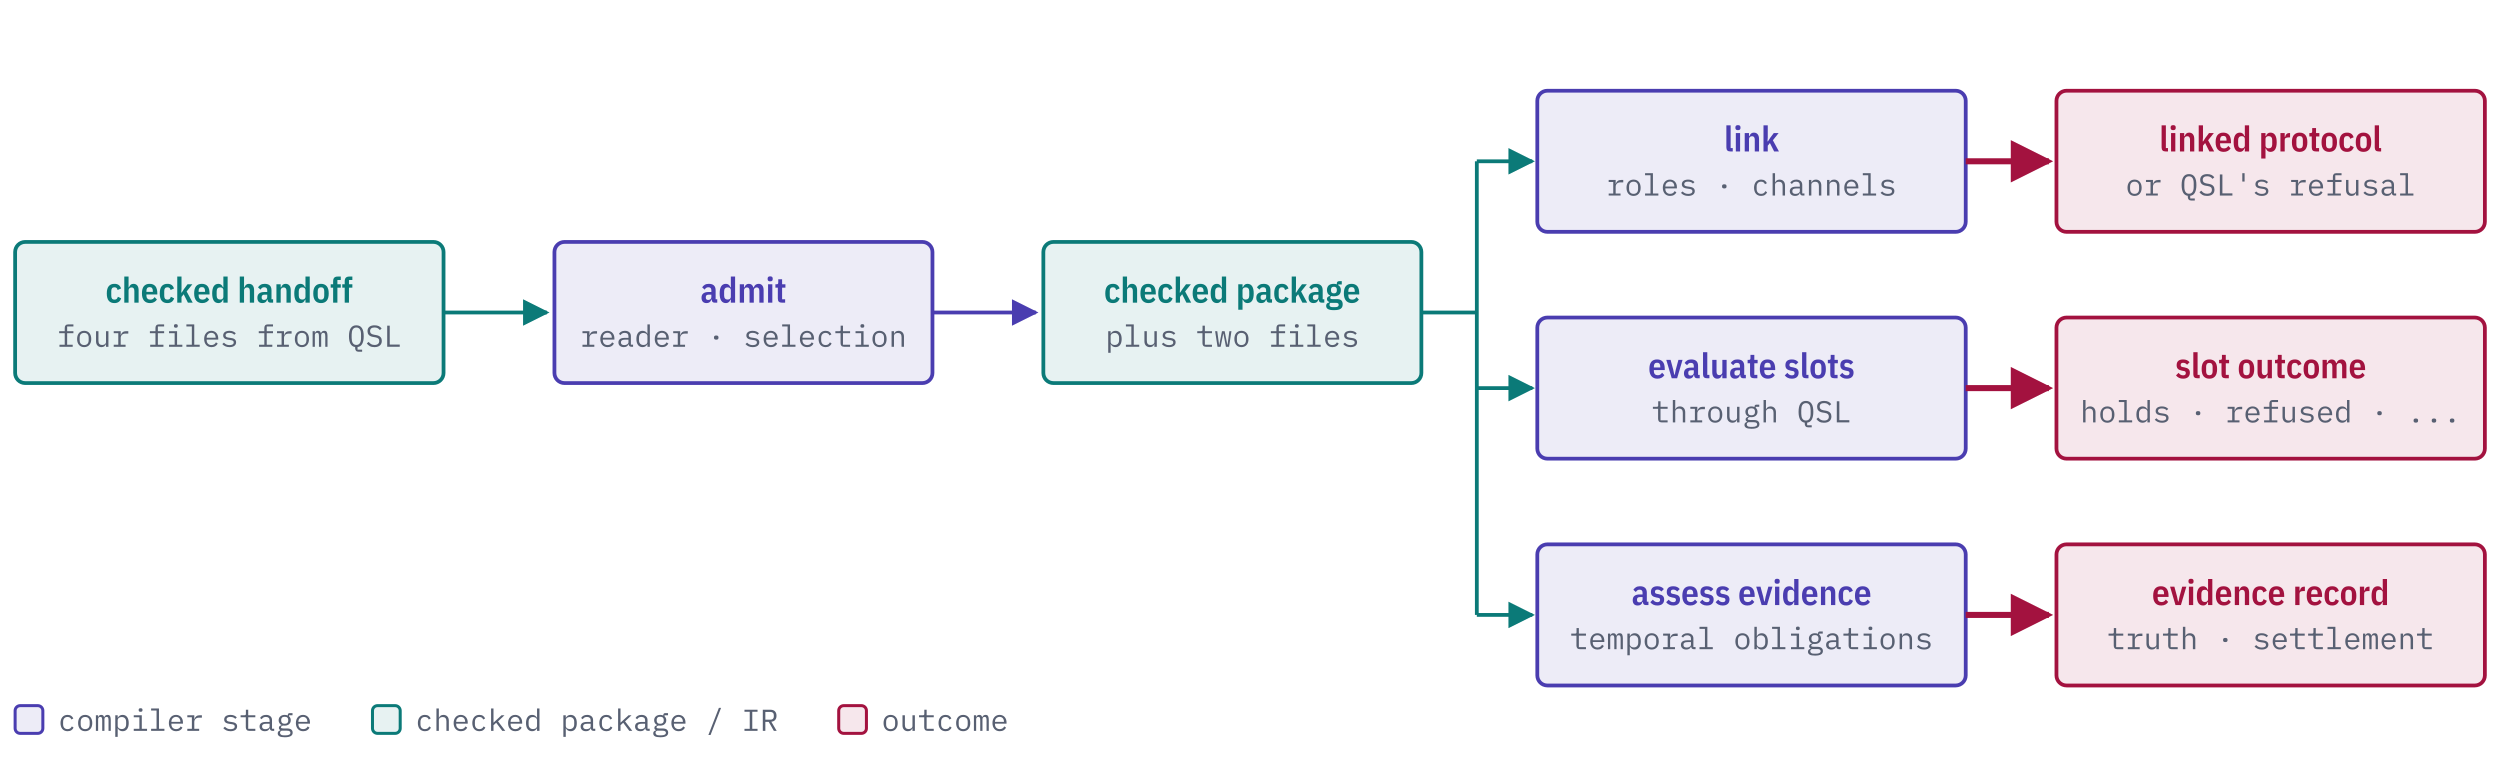
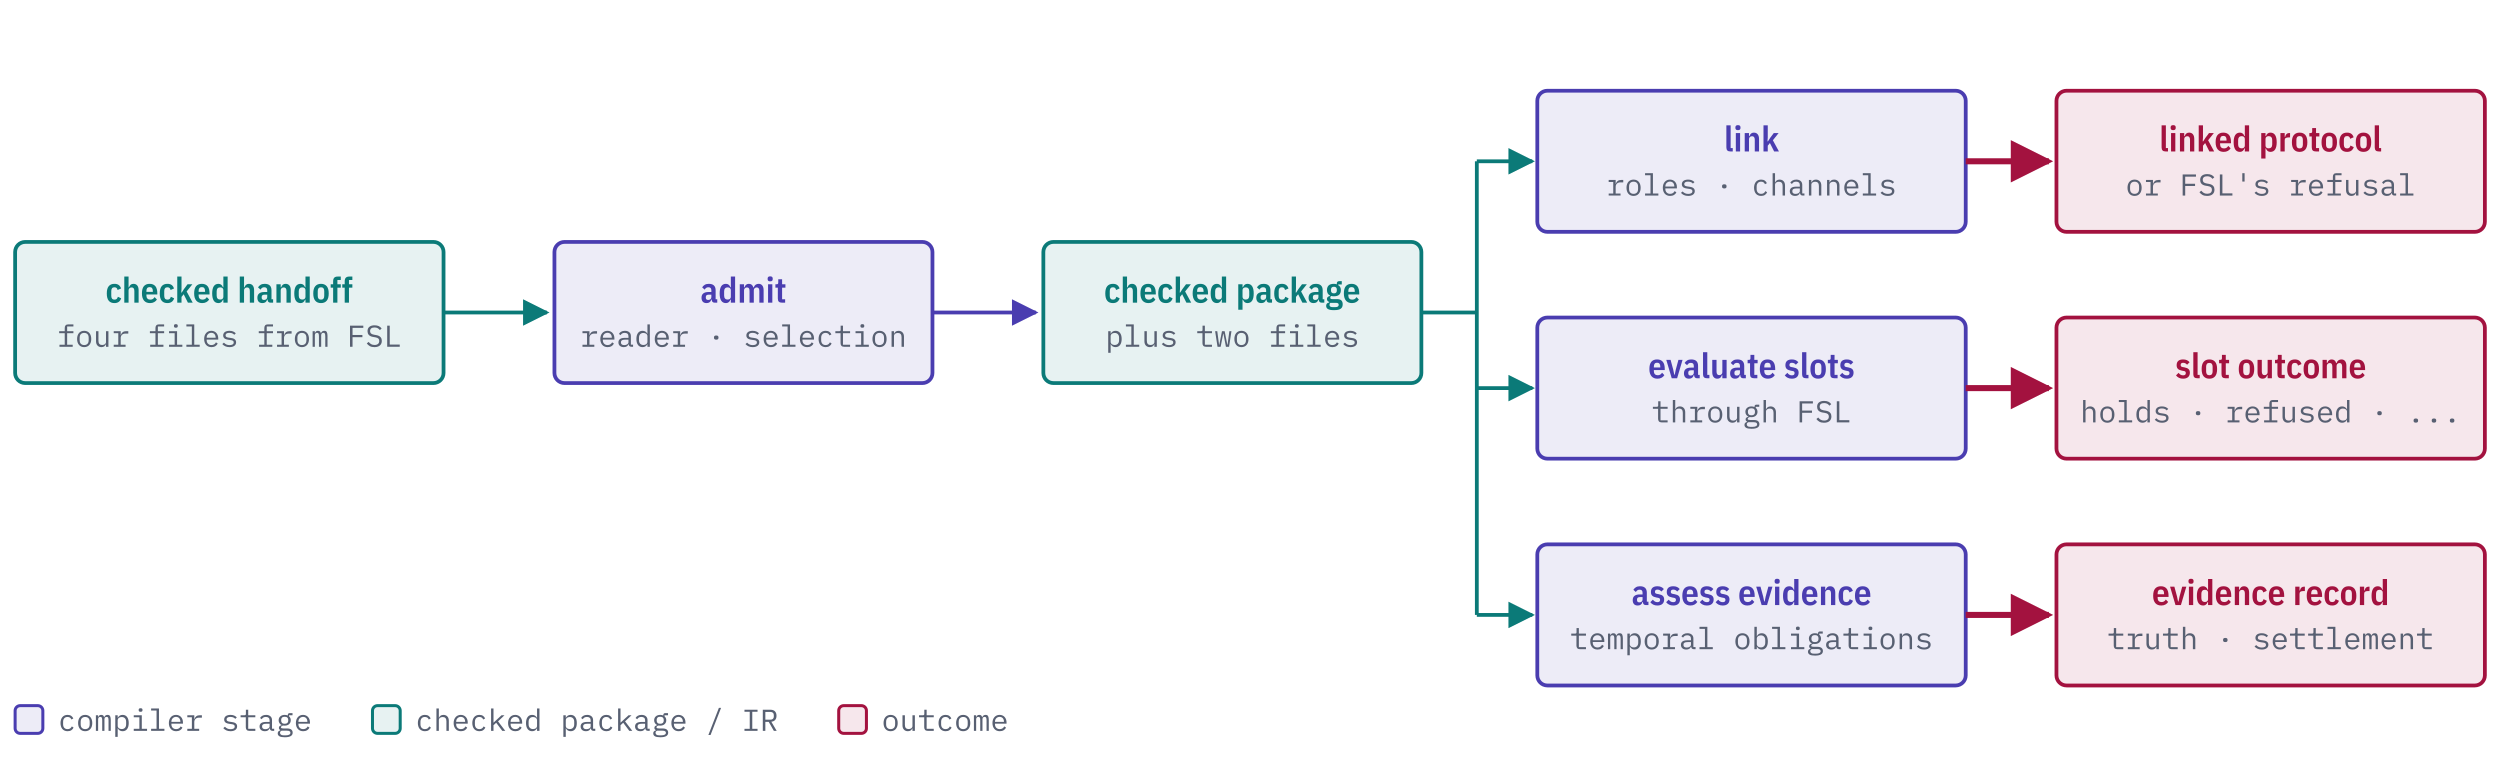
<svg xmlns="http://www.w3.org/2000/svg" width="992" height="302" viewBox="-6 -6 992 302" role="img" aria-label="A checked-package handoff of four files is admitted into one checked package. The package is then linked into a protocol with its roles and channels, its slots are evaluated to a slot outcome, and its temporal obligations are assessed to an evidence record.">
  <defs>
+     <path id="mono_F" d="M90 0V698H530V625H174V390H500V317H174V0Z" />
    <path id="mono_I" d="M84 0V67H258V631H84V698H516V631H342V67H516V0Z" />
    <path id="mono_L" d="M120 0V698H204V73H535V0Z" />
-     <path id="mono_Q" d="M491 -164H374Q315 -164 288 -131Q260 -98 260 -46V-9Q207 -2 168 26Q130 53 105 98Q80 144 68 208Q56 271 56 349Q56 434 70 502Q84 569 114 615Q144 661 190 686Q236 710 300 710Q364 710 410 686Q456 661 486 615Q516 569 530 502Q544 434 544 349Q544 192 495 98Q446 5 340 -9V-96H491ZM300 61Q342 61 371 78Q400 94 419 124Q438 154 446 196Q455 239 455 292V406Q455 458 446 501Q438 544 419 574Q400 604 371 620Q342 637 300 637Q258 637 229 620Q200 604 181 574Q162 544 154 501Q145 458 145 406V292Q145 239 154 196Q162 154 181 124Q200 94 229 78Q258 61 300 61Z" />
    <path id="mono_R" d="M174 0H90V698H344Q441 698 492 645Q543 592 543 497Q543 412 499 361Q455 310 371 302L549 0H455L285 298H174ZM342 369Q395 369 424 396Q454 422 454 471V523Q454 572 424 598Q395 625 342 625H174V369Z" />
    <path id="mono_S" d="M298 -12Q204 -12 144 22Q84 57 45 111L106 161Q147 110 192 85Q238 60 301 60Q377 60 417 95Q457 130 457 193Q457 244 428 272Q399 301 327 313L249 326Q198 335 164 353Q129 371 108 396Q87 422 78 452Q69 483 69 516Q69 612 132 661Q195 710 302 710Q386 710 444 682Q501 654 536 603L477 552Q448 590 407 614Q366 638 301 638Q230 638 192 608Q154 578 154 518Q154 471 182 442Q211 412 285 399L360 386Q411 377 446 359Q481 341 502 316Q524 291 533 260Q542 229 542 195Q542 98 478 43Q415 -12 298 -12Z" />
    <path id="mono_a" d="M495 0Q448 0 428 24Q408 48 403 84H398Q381 39 344 14Q306 -12 243 -12Q162 -12 114 30Q66 72 66 145Q66 217 118 256Q171 295 288 295H398V346Q398 403 366 432Q334 460 275 460Q223 460 190 440Q157 419 137 384L83 424Q93 444 110 463Q127 482 152 496Q177 511 209 520Q241 528 280 528Q371 528 424 482Q478 436 478 354V70H550V0ZM257 55Q288 55 314 62Q339 70 358 82Q377 95 388 112Q398 130 398 150V235H288Q216 235 183 215Q150 195 150 157V136Q150 96 178 76Q207 55 257 55Z" />
    <path id="mono_b" d="M95 740H175V432H179Q229 528 338 528Q433 528 486 457Q540 386 540 258Q540 130 486 59Q433 -12 338 -12Q229 -12 179 84H175V0H95ZM307 59Q377 59 416 102Q454 144 454 214V302Q454 372 416 414Q377 457 307 457Q280 457 256 450Q232 443 214 430Q196 416 186 396Q175 377 175 351V165Q175 139 186 120Q196 100 214 86Q232 73 256 66Q280 59 307 59Z" />
    <path id="mono_c" d="M318 -12Q262 -12 218 8Q175 27 145 62Q115 97 100 147Q84 197 84 258Q84 319 100 369Q116 419 146 454Q176 490 219 509Q262 528 317 528Q392 528 439 495Q486 462 508 409L444 375Q430 415 398 437Q365 459 317 459Q282 459 254 448Q227 436 208 415Q189 394 180 365Q170 336 170 302V214Q170 180 180 151Q189 122 208 101Q227 80 255 68Q283 57 319 57Q371 57 405 81Q439 105 459 147L516 108Q493 56 444 22Q396 -12 318 -12Z" />
    <path id="mono_d" d="M425 84H421Q371 -12 262 -12Q167 -12 114 59Q60 130 60 258Q60 386 114 457Q167 528 262 528Q371 528 421 432H425V740H505V0H425ZM293 59Q320 59 344 66Q368 73 386 86Q404 100 414 120Q425 139 425 165V351Q425 377 414 396Q404 416 386 430Q368 443 344 450Q320 457 293 457Q223 457 184 414Q146 372 146 302V214Q146 144 184 102Q223 59 293 59Z" />
    <path id="mono_e" d="M309 -12Q253 -12 208 7Q164 26 132 62Q101 97 84 146Q67 196 67 257Q67 319 84 369Q102 419 133 454Q164 490 208 509Q251 528 304 528Q356 528 398 509Q441 490 471 456Q501 423 517 377Q533 331 533 276V238H151V214Q151 180 162 151Q173 122 194 101Q214 80 244 68Q273 57 309 57Q361 57 399 81Q437 105 457 147L516 107Q493 55 440 22Q386 -12 309 -12ZM304 462Q271 462 243 450Q215 438 194 417Q174 396 162 368Q151 339 151 305V298H447V309Q447 343 436 371Q426 399 408 420Q389 440 362 451Q336 462 304 462Z" />
    <path id="mono_f" d="M83 68H257V448H73V516H257V622Q257 674 284 707Q312 740 371 740H544V672H337V516H544V448H337V68H521V0H83Z" />
    <path id="mono_g" d="M561 -59Q561 -137 496 -174Q431 -212 301 -212Q176 -212 122 -179Q67 -146 67 -84Q67 -42 89 -19Q111 4 151 15V27Q129 38 117 55Q105 72 105 98Q105 138 132 158Q158 178 198 188V192Q150 213 124 254Q97 295 97 350Q97 389 111 422Q125 455 152 478Q178 502 215 515Q252 528 297 528Q355 528 399 507V516Q399 546 413 566Q427 586 461 586H556V516H440V481Q468 457 483 424Q498 391 498 350Q498 311 484 278Q469 245 443 222Q417 198 380 185Q342 172 297 172Q284 172 272 173Q260 174 248 176Q236 174 223 170Q210 165 199 158Q188 150 181 140Q174 130 174 117Q174 94 197 86Q220 79 257 79H371Q471 79 516 42Q561 4 561 -59ZM486 -63Q486 -32 461 -14Q436 5 374 5H195Q143 -16 143 -65Q143 -99 170 -124Q197 -148 260 -148H338Q408 -148 447 -126Q486 -105 486 -63ZM297 234Q357 234 386 262Q414 290 414 336V365Q414 411 386 438Q357 466 297 466Q237 466 209 438Q181 411 181 365V336Q181 290 209 262Q237 234 297 234Z" />
    <path id="mono_h" d="M98 740H178V432H182Q190 451 202 468Q214 486 232 499Q249 512 273 520Q297 528 329 528Q410 528 459 476Q508 425 508 331V0H428V317Q428 388 397 422Q366 457 306 457Q282 457 259 451Q236 445 218 433Q200 421 189 402Q178 383 178 358V0H98Z" />
    <path id="mono_i" d="M332 630Q297 630 283 644Q269 659 269 681V697Q269 719 283 734Q297 748 332 748Q367 748 381 734Q395 719 395 697V681Q395 659 381 644Q367 630 332 630ZM106 68H292V448H106V516H372V68H546V0H106Z" />
    <path id="mono_k" d="M105 740H185V273H189L279 358L451 516H549L335 314L574 0H475L274 268L185 187V0H105Z" />
    <path id="mono_l" d="M80 68H260V672H80V740H340V68H520V0H80Z" />
    <path id="mono_m" d="M54 0V516H128V456H132Q144 486 166 507Q188 528 231 528Q276 528 298 506Q320 483 325 447H328Q342 482 368 505Q394 528 440 528Q503 528 524 484Q546 440 546 358V0H472V345Q472 411 458 436Q445 462 409 462Q377 462 357 442Q337 421 337 379V0H263V345Q263 411 250 436Q236 462 201 462Q169 462 148 442Q128 421 128 379V0Z" />
    <path id="mono_n" d="M98 0V516H178V432H182Q190 451 202 468Q214 486 232 499Q249 512 273 520Q297 528 329 528Q410 528 459 476Q508 425 508 331V0H428V317Q428 388 397 422Q366 457 306 457Q282 457 259 451Q236 445 218 433Q200 421 189 402Q178 383 178 358V0Z" />
    <path id="mono_o" d="M300 -12Q246 -12 202 7Q159 26 128 62Q98 97 82 146Q66 196 66 258Q66 319 82 369Q98 419 128 454Q159 490 202 509Q246 528 300 528Q354 528 398 509Q441 490 472 454Q502 419 518 369Q534 319 534 258Q534 196 518 146Q502 97 472 62Q441 26 398 7Q354 -12 300 -12ZM300 57Q367 57 408 97Q449 137 449 221V295Q449 379 408 419Q367 459 300 459Q233 459 192 419Q151 379 151 295V221Q151 137 192 97Q233 57 300 57Z" />
    <path id="mono_p" d="M95 516H175V432H179Q229 528 338 528Q433 528 486 457Q540 386 540 258Q540 130 486 59Q433 -12 338 -12Q229 -12 179 84H175V-200H95ZM307 59Q377 59 416 102Q454 144 454 214V302Q454 372 416 414Q377 457 307 457Q280 457 256 450Q232 443 214 430Q196 416 186 396Q175 377 175 351V165Q175 139 186 120Q196 100 214 86Q232 73 256 66Q280 59 307 59Z" />
    <path id="mono_period" d="M300 -9Q259 -9 242 8Q226 25 226 51V69Q226 95 242 112Q259 129 300 129Q341 129 358 112Q374 95 374 69V51Q374 25 358 8Q341 -9 300 -9Z" />
    <path id="mono_periodcentered" d="M300 235Q259 235 242 252Q226 269 226 295V313Q226 339 242 356Q259 373 300 373Q341 373 358 356Q374 339 374 313V295Q374 269 358 252Q341 235 300 235Z" />
    <path id="mono_quotesingle" d="M262 463V740H338V463Z" />
    <path id="mono_r" d="M77 68H228V448H77V516H308V386H313Q329 447 374 482Q418 516 487 516H559V436H462Q393 436 350 396Q308 356 308 291V68H469V0H77Z" />
    <path id="mono_s" d="M306 -12Q225 -12 166 16Q108 43 67 89L121 136Q158 97 202 76Q246 55 308 55Q368 55 406 76Q445 98 445 144Q445 164 438 178Q430 191 417 199Q404 207 388 212Q372 216 354 219L273 231Q246 235 214 242Q183 249 157 264Q131 280 114 306Q96 332 96 374Q96 413 112 442Q127 470 155 490Q183 509 221 518Q259 528 304 528Q374 528 426 506Q477 484 514 445L462 396Q453 407 440 418Q426 430 406 440Q387 449 361 455Q335 461 301 461Q240 461 208 440Q175 419 175 379Q175 359 182 346Q190 332 203 324Q216 316 232 312Q249 307 266 304L347 292Q375 288 406 281Q437 274 463 258Q489 243 506 217Q524 191 524 149Q524 72 464 30Q405 -12 306 -12Z" />
    <path id="mono_slash" d="M90 -138 438 760H510L162 -138Z" />
    <path id="mono_t" d="M325 0Q266 0 238 33Q211 66 211 118V448H39V516H167Q193 516 204 526Q214 537 214 563V698H291V516H526V448H291V68H526V0Z" />
    <path id="mono_u" d="M422 84H418Q410 65 398 48Q386 30 368 17Q351 4 327 -4Q303 -12 271 -12Q190 -12 141 40Q92 91 92 185V516H172V199Q172 128 203 94Q234 59 294 59Q318 59 341 65Q364 71 382 83Q400 95 411 114Q422 132 422 158V516H502V0H422Z" />
    <path id="mono_w" d="M30 516H101L160 70H169L257 516H345L433 70H442L501 516H570L491 0H387L305 432H297L213 0H109Z" />
    <path id="title_a" d="M406 0Q325 0 321 89H309Q299 41 264 14Q229 -12 177 -12Q105 -12 69 28Q33 68 33 140Q33 222 84 262Q135 302 231 302H312V347Q312 393 292 415Q273 437 228 437Q191 437 166 420Q141 402 122 370L51 434Q80 479 124 506Q169 534 238 534Q433 534 433 350V97H479V0ZM223 77Q260 77 286 98Q312 120 312 158V227H239Q155 227 155 162V140Q155 107 173 92Q191 77 223 77Z" />
    <path id="title_c" d="M251 -12Q145 -12 90 54Q34 120 34 261Q34 402 90 468Q145 534 251 534Q328 534 374 499Q419 464 439 403L340 359Q332 397 312 416Q291 436 251 436Q161 436 161 328V194Q161 86 251 86Q293 86 315 106Q337 126 348 168L442 123Q396 -12 251 -12Z" />
    <path id="title_d" d="M357 86H343Q332 42 298 15Q265 -12 220 -12Q128 -12 84 58Q40 127 40 261Q40 395 84 464Q128 534 220 534Q265 534 298 507Q332 480 343 436H357V740H478V0H357ZM266 88Q307 88 332 108Q357 129 357 166V356Q357 393 332 414Q307 434 266 434Q219 434 193 405Q167 376 167 323V199Q167 146 193 117Q219 88 266 88Z" />
    <path id="title_e" d="M263 -12Q212 -12 170 4Q127 21 97 54Q67 88 50 140Q34 191 34 261Q34 402 90 468Q147 534 252 534Q357 534 414 468Q470 402 470 261V232H161V198Q161 146 190 116Q219 86 270 86Q313 86 342 104Q372 123 393 158L459 89Q430 43 381 16Q332 -12 263 -12ZM252 441Q161 441 161 333V307H343V333Q343 441 252 441Z" />
    <path id="title_f" d="M91 425H22V522H91V603Q91 674 122 707Q154 740 220 740H308V643H212V522H308V425H212V0H91Z" />
    <path id="title_g" d="M493 -46Q493 -87 480 -118Q468 -149 439 -170Q410 -191 362 -202Q314 -212 244 -212Q182 -212 140 -204Q98 -195 72 -179Q46 -163 35 -140Q24 -117 24 -88Q24 -48 46 -25Q68 -2 109 4V23Q77 31 62 53Q46 75 46 107Q46 139 68 160Q90 182 132 190V203Q47 245 47 357Q47 442 95 488Q143 534 244 534Q289 534 326 520V539Q326 610 394 610H467V516H366V496Q403 478 422 442Q441 407 441 357Q441 272 394 226Q346 181 244 181Q203 181 168 189Q154 183 147 170Q140 157 140 141Q140 121 153 111Q166 101 196 101H329Q418 101 456 63Q493 25 493 -46ZM380 -60Q380 -33 362 -19Q344 -5 302 -5H141Q119 -24 119 -61Q119 -93 140 -110Q162 -127 216 -127H275Q332 -127 356 -110Q380 -94 380 -60ZM244 264Q327 264 327 346V369Q327 451 244 451Q161 451 161 369V346Q161 264 244 264Z" />
    <path id="title_h" d="M66 740H187V435H201Q232 534 326 534Q396 534 434 486Q472 439 472 351V0H351V330Q351 432 275 432Q238 432 212 410Q187 389 187 350V0H66Z" />
    <path id="title_i" d="M126 604Q88 604 71 620Q54 637 54 665V685Q54 713 71 730Q88 746 126 746Q164 746 181 730Q198 713 198 685V665Q198 637 181 620Q164 604 126 604ZM66 522H187V0H66Z" />
    <path id="title_k" d="M66 740H187V395L179 287H193L254 383L358 522H495L332 317L504 0H368L248 239L187 163V0H66Z" />
    <path id="title_l" d="M184 0Q121 0 94 28Q66 56 66 116V740H187V97H247V0Z" />
    <path id="title_m" d="M66 0V522H187V435H201Q232 534 324 534Q422 534 451 431H463Q480 484 516 509Q551 534 602 534Q668 534 705 486Q742 439 742 351V0H621V330Q621 432 548 432Q513 432 488 410Q464 389 464 350V0H343V330Q343 384 325 408Q307 432 271 432Q236 432 212 410Q187 389 187 350V0Z" />
    <path id="title_n" d="M66 0V522H187V435H201Q232 534 326 534Q396 534 434 486Q472 439 472 351V0H351V330Q351 432 275 432Q238 432 212 410Q187 389 187 350V0Z" />
    <path id="title_o" d="M253 -12Q149 -12 92 54Q34 120 34 261Q34 402 92 468Q149 534 253 534Q357 534 414 468Q472 402 472 261Q472 120 414 54Q357 -12 253 -12ZM253 86Q345 86 345 194V328Q345 436 253 436Q161 436 161 328V194Q161 86 253 86Z" />
    <path id="title_p" d="M66 522H187V436H201Q212 480 246 507Q279 534 324 534Q416 534 460 464Q504 395 504 261Q504 127 460 58Q416 -12 324 -12Q279 -12 246 15Q212 42 201 86H187V-200H66ZM278 88Q325 88 351 117Q377 146 377 199V323Q377 376 351 405Q325 434 278 434Q237 434 212 414Q187 393 187 356V166Q187 129 212 108Q237 88 278 88Z" />
    <path id="title_r" d="M66 0V522H187V415H201Q210 467 238 494Q267 522 313 522H339V398H299Q242 398 214 380Q187 362 187 317V0Z" />
    <path id="title_s" d="M224 -12Q159 -12 110 12Q61 35 24 82L98 154Q123 119 154 101Q185 83 226 83Q302 83 302 147Q302 172 290 186Q277 201 247 206L198 215Q116 230 79 266Q42 302 42 371Q42 453 90 494Q138 534 226 534Q287 534 332 514Q376 494 409 455L338 384Q318 409 290 424Q261 439 226 439Q156 439 156 376Q156 350 170 336Q184 323 214 318L264 309Q346 294 382 258Q417 223 417 159Q417 78 367 33Q317 -12 224 -12Z" />
    <path id="title_t" d="M210 0Q147 0 119 28Q91 56 91 117V425H22V522H58Q84 522 94 534Q103 546 103 572V664H212V522H306V425H212V97H298V0Z" />
    <path id="title_u" d="M346 88H332Q302 -12 205 -12Q135 -12 98 36Q60 83 60 172V522H181V192Q181 89 257 89Q294 89 320 111Q346 133 346 172V522H467V0H346Z" />
    <path id="title_v" d="M162 0 8 522H130L205 244L234 103H248L277 244L352 522H469L315 0Z" />
    <marker id="ah-evidence" viewBox="0 0 10 10" refX="9" refY="5" markerWidth="7" markerHeight="7" orient="auto-start-reverse">
      <path d="M0,0 L10,5 L0,10 z" fill="#a3123f" />
    </marker>
    <marker id="ah-logic" viewBox="0 0 10 10" refX="9" refY="5" markerWidth="7" markerHeight="7" orient="auto-start-reverse">
      <path d="M0,0 L10,5 L0,10 z" fill="#4a3db0" />
    </marker>
    <marker id="ah-model" viewBox="0 0 10 10" refX="9" refY="5" markerWidth="7" markerHeight="7" orient="auto-start-reverse">
      <path d="M0,0 L10,5 L0,10 z" fill="#0b7a78" />
    </marker>
  </defs>
  <rect x="0" y="90" width="170" height="56" rx="4" stroke="#0b7a78" stroke-width="1.5" fill="#0b7a78" fill-opacity="0.1" />
  <g fill="#0b7a78" transform="translate(35.9,114.1) scale(0.014,-0.014)">
    <use href="#title_c" x="0" />
    <use href="#title_h" x="464" />
    <use href="#title_e" x="996" />
    <use href="#title_c" x="1501" />
    <use href="#title_k" x="1965" />
    <use href="#title_e" x="2476" />
    <use href="#title_d" x="2981" />
    <use href="#title_h" x="3737" />
    <use href="#title_a" x="4269" />
    <use href="#title_n" x="4776" />
    <use href="#title_d" x="5308" />
    <use href="#title_o" x="5852" />
    <use href="#title_f" x="6358" />
    <use href="#title_f" x="6686" />
  </g>
  <g fill="#586072" transform="translate(16.6,131.6) scale(0.012,-0.012)">
    <use href="#mono_f" x="0" />
    <use href="#mono_o" x="600" />
    <use href="#mono_u" x="1200" />
    <use href="#mono_r" x="1800" />
    <use href="#mono_f" x="3000" />
    <use href="#mono_i" x="3600" />
    <use href="#mono_l" x="4200" />
    <use href="#mono_e" x="4800" />
    <use href="#mono_s" x="5400" />
    <use href="#mono_f" x="6600" />
    <use href="#mono_r" x="7200" />
    <use href="#mono_o" x="7800" />
    <use href="#mono_m" x="8400" />
-     <use href="#mono_Q" x="9600" />
+     <use href="#mono_F" x="9600" />
    <use href="#mono_S" x="10200" />
    <use href="#mono_L" x="10800" />
  </g>
  <rect x="214" y="90" width="150" height="56" rx="4" stroke="#4a3db0" stroke-width="1.5" fill="#4a3db0" fill-opacity="0.1" />
  <g fill="#4a3db0" transform="translate(271.9,114.1) scale(0.014,-0.014)">
    <use href="#title_a" x="0" />
    <use href="#title_d" x="507" />
    <use href="#title_m" x="1051" />
    <use href="#title_i" x="1853" />
    <use href="#title_t" x="2105" />
  </g>
  <g fill="#586072" transform="translate(224.2,131.6) scale(0.012,-0.012)">
    <use href="#mono_r" x="0" />
    <use href="#mono_e" x="600" />
    <use href="#mono_a" x="1200" />
    <use href="#mono_d" x="1800" />
    <use href="#mono_e" x="2400" />
    <use href="#mono_r" x="3000" />
    <use href="#mono_periodcentered" x="4200" />
    <use href="#mono_s" x="5400" />
    <use href="#mono_e" x="6000" />
    <use href="#mono_l" x="6600" />
    <use href="#mono_e" x="7200" />
    <use href="#mono_c" x="7800" />
    <use href="#mono_t" x="8400" />
    <use href="#mono_i" x="9000" />
    <use href="#mono_o" x="9600" />
    <use href="#mono_n" x="10200" />
  </g>
  <rect x="408" y="90" width="150" height="56" rx="4" stroke="#0b7a78" stroke-width="1.5" fill="#0b7a78" fill-opacity="0.1" />
  <g fill="#0b7a78" transform="translate(432.1,114.1) scale(0.014,-0.014)">
    <use href="#title_c" x="0" />
    <use href="#title_h" x="464" />
    <use href="#title_e" x="996" />
    <use href="#title_c" x="1501" />
    <use href="#title_k" x="1965" />
    <use href="#title_e" x="2476" />
    <use href="#title_d" x="2981" />
    <use href="#title_p" x="3737" />
    <use href="#title_a" x="4281" />
    <use href="#title_c" x="4788" />
    <use href="#title_k" x="5252" />
    <use href="#title_a" x="5763" />
    <use href="#title_g" x="6270" />
    <use href="#title_e" x="6762" />
  </g>
  <g fill="#586072" transform="translate(432.6,131.6) scale(0.012,-0.012)">
    <use href="#mono_p" x="0" />
    <use href="#mono_l" x="600" />
    <use href="#mono_u" x="1200" />
    <use href="#mono_s" x="1800" />
    <use href="#mono_t" x="3000" />
    <use href="#mono_w" x="3600" />
    <use href="#mono_o" x="4200" />
    <use href="#mono_f" x="5400" />
    <use href="#mono_i" x="6000" />
    <use href="#mono_l" x="6600" />
    <use href="#mono_e" x="7200" />
    <use href="#mono_s" x="7800" />
  </g>
  <path d="M170,118 L211,118" fill="none" stroke="#0b7a78" stroke-width="1.5" marker-end="url(#ah-model)" />
  <path d="M364,118 L405,118" fill="none" stroke="#4a3db0" stroke-width="1.5" marker-end="url(#ah-logic)" />
  <path d="M558,118 L580,118" fill="none" stroke="#0b7a78" stroke-width="1.5" />
  <path d="M580,58 L580,238" fill="none" stroke="#0b7a78" stroke-width="1.5" />
  <path d="M580,58 L602,58" fill="none" stroke="#0b7a78" stroke-width="1.5" marker-end="url(#ah-model)" />
  <path d="M580,148 L602,148" fill="none" stroke="#0b7a78" stroke-width="1.5" marker-end="url(#ah-model)" />
  <path d="M580,238 L602,238" fill="none" stroke="#0b7a78" stroke-width="1.5" marker-end="url(#ah-model)" />
  <rect x="604" y="30" width="170" height="56" rx="4" stroke="#4a3db0" stroke-width="1.5" fill="#4a3db0" fill-opacity="0.1" />
  <g fill="#4a3db0" transform="translate(678.1,54.1) scale(0.014,-0.014)">
    <use href="#title_l" x="0" />
    <use href="#title_i" x="268" />
    <use href="#title_n" x="520" />
    <use href="#title_k" x="1052" />
  </g>
  <g fill="#586072" transform="translate(631.4,71.6) scale(0.012,-0.012)">
    <use href="#mono_r" x="0" />
    <use href="#mono_o" x="600" />
    <use href="#mono_l" x="1200" />
    <use href="#mono_e" x="1800" />
    <use href="#mono_s" x="2400" />
    <use href="#mono_periodcentered" x="3600" />
    <use href="#mono_c" x="4800" />
    <use href="#mono_h" x="5400" />
    <use href="#mono_a" x="6000" />
    <use href="#mono_n" x="6600" />
    <use href="#mono_n" x="7200" />
    <use href="#mono_e" x="7800" />
    <use href="#mono_l" x="8400" />
    <use href="#mono_s" x="9000" />
  </g>
  <rect x="604" y="120" width="170" height="56" rx="4" stroke="#4a3db0" stroke-width="1.5" fill="#4a3db0" fill-opacity="0.1" />
  <g fill="#4a3db0" transform="translate(648,144.1) scale(0.014,-0.014)">
    <use href="#title_e" x="0" />
    <use href="#title_v" x="505" />
    <use href="#title_a" x="981" />
    <use href="#title_l" x="1488" />
    <use href="#title_u" x="1756" />
    <use href="#title_a" x="2289" />
    <use href="#title_t" x="2796" />
    <use href="#title_e" x="3130" />
    <use href="#title_s" x="3847" />
    <use href="#title_l" x="4296" />
    <use href="#title_o" x="4564" />
    <use href="#title_t" x="5070" />
    <use href="#title_s" x="5404" />
  </g>
  <g fill="#586072" transform="translate(649.4,161.6) scale(0.012,-0.012)">
    <use href="#mono_t" x="0" />
    <use href="#mono_h" x="600" />
    <use href="#mono_r" x="1200" />
    <use href="#mono_o" x="1800" />
    <use href="#mono_u" x="2400" />
    <use href="#mono_g" x="3000" />
    <use href="#mono_h" x="3600" />
-     <use href="#mono_Q" x="4800" />
+     <use href="#mono_F" x="4800" />
    <use href="#mono_S" x="5400" />
    <use href="#mono_L" x="6000" />
  </g>
  <rect x="604" y="210" width="170" height="56" rx="4" stroke="#4a3db0" stroke-width="1.5" fill="#4a3db0" fill-opacity="0.1" />
  <g fill="#4a3db0" transform="translate(641.4,234.1) scale(0.014,-0.014)">
    <use href="#title_a" x="0" />
    <use href="#title_s" x="507" />
    <use href="#title_s" x="956" />
    <use href="#title_e" x="1405" />
    <use href="#title_s" x="1910" />
    <use href="#title_s" x="2359" />
    <use href="#title_e" x="3020" />
    <use href="#title_v" x="3525" />
    <use href="#title_i" x="4001" />
    <use href="#title_d" x="4253" />
    <use href="#title_e" x="4797" />
    <use href="#title_n" x="5302" />
    <use href="#title_c" x="5834" />
    <use href="#title_e" x="6298" />
  </g>
  <g fill="#586072" transform="translate(617,251.6) scale(0.012,-0.012)">
    <use href="#mono_t" x="0" />
    <use href="#mono_e" x="600" />
    <use href="#mono_m" x="1200" />
    <use href="#mono_p" x="1800" />
    <use href="#mono_o" x="2400" />
    <use href="#mono_r" x="3000" />
    <use href="#mono_a" x="3600" />
    <use href="#mono_l" x="4200" />
    <use href="#mono_o" x="5400" />
    <use href="#mono_b" x="6000" />
    <use href="#mono_l" x="6600" />
    <use href="#mono_i" x="7200" />
    <use href="#mono_g" x="7800" />
    <use href="#mono_a" x="8400" />
    <use href="#mono_t" x="9000" />
    <use href="#mono_i" x="9600" />
    <use href="#mono_o" x="10200" />
    <use href="#mono_n" x="10800" />
    <use href="#mono_s" x="11400" />
  </g>
  <path d="M774,58 L807,58" fill="none" stroke="#a3123f" stroke-width="2.4" marker-end="url(#ah-evidence)" />
  <path d="M774,148 L807,148" fill="none" stroke="#a3123f" stroke-width="2.4" marker-end="url(#ah-evidence)" />
  <path d="M774,238 L807,238" fill="none" stroke="#a3123f" stroke-width="2.4" marker-end="url(#ah-evidence)" />
  <rect x="810" y="30" width="170" height="56" rx="4" stroke="#a3123f" stroke-width="1.5" fill="#a3123f" fill-opacity="0.1" />
  <g fill="#a3123f" transform="translate(850.8,54.1) scale(0.014,-0.014)">
    <use href="#title_l" x="0" />
    <use href="#title_i" x="268" />
    <use href="#title_n" x="520" />
    <use href="#title_k" x="1052" />
    <use href="#title_e" x="1563" />
    <use href="#title_d" x="2068" />
    <use href="#title_p" x="2824" />
    <use href="#title_r" x="3368" />
    <use href="#title_o" x="3725" />
    <use href="#title_t" x="4231" />
    <use href="#title_o" x="4565" />
    <use href="#title_c" x="5071" />
    <use href="#title_o" x="5535" />
    <use href="#title_l" x="6041" />
  </g>
  <g fill="#586072" transform="translate(837.4,71.6) scale(0.012,-0.012)">
    <use href="#mono_o" x="0" />
    <use href="#mono_r" x="600" />
-     <use href="#mono_Q" x="1800" />
+     <use href="#mono_F" x="1800" />
    <use href="#mono_S" x="2400" />
    <use href="#mono_L" x="3000" />
    <use href="#mono_quotesingle" x="3600" />
    <use href="#mono_s" x="4200" />
    <use href="#mono_r" x="5400" />
    <use href="#mono_e" x="6000" />
    <use href="#mono_f" x="6600" />
    <use href="#mono_u" x="7200" />
    <use href="#mono_s" x="7800" />
    <use href="#mono_a" x="8400" />
    <use href="#mono_l" x="9000" />
  </g>
  <rect x="810" y="120" width="170" height="56" rx="4" stroke="#a3123f" stroke-width="1.5" fill="#a3123f" fill-opacity="0.1" />
  <g fill="#a3123f" transform="translate(857.1,144.1) scale(0.014,-0.014)">
    <use href="#title_s" x="0" />
    <use href="#title_l" x="449" />
    <use href="#title_o" x="717" />
    <use href="#title_t" x="1223" />
    <use href="#title_o" x="1769" />
    <use href="#title_u" x="2275" />
    <use href="#title_t" x="2808" />
    <use href="#title_c" x="3142" />
    <use href="#title_o" x="3606" />
    <use href="#title_m" x="4112" />
    <use href="#title_e" x="4914" />
  </g>
  <g fill="#586072" transform="translate(819.4,161.6) scale(0.012,-0.012)">
    <use href="#mono_h" x="0" />
    <use href="#mono_o" x="600" />
    <use href="#mono_l" x="1200" />
    <use href="#mono_d" x="1800" />
    <use href="#mono_s" x="2400" />
    <use href="#mono_periodcentered" x="3600" />
    <use href="#mono_r" x="4800" />
    <use href="#mono_e" x="5400" />
    <use href="#mono_f" x="6000" />
    <use href="#mono_u" x="6600" />
    <use href="#mono_s" x="7200" />
    <use href="#mono_e" x="7800" />
    <use href="#mono_d" x="8400" />
    <use href="#mono_periodcentered" x="9600" />
    <use href="#mono_period" x="10800" />
    <use href="#mono_period" x="11400" />
    <use href="#mono_period" x="12000" />
  </g>
  <rect x="810" y="210" width="170" height="56" rx="4" stroke="#a3123f" stroke-width="1.5" fill="#a3123f" fill-opacity="0.1" />
  <g fill="#a3123f" transform="translate(847.9,234.1) scale(0.014,-0.014)">
    <use href="#title_e" x="0" />
    <use href="#title_v" x="505" />
    <use href="#title_i" x="981" />
    <use href="#title_d" x="1233" />
    <use href="#title_e" x="1777" />
    <use href="#title_n" x="2282" />
    <use href="#title_c" x="2814" />
    <use href="#title_e" x="3278" />
    <use href="#title_r" x="3995" />
    <use href="#title_e" x="4352" />
    <use href="#title_c" x="4857" />
    <use href="#title_o" x="5321" />
    <use href="#title_r" x="5827" />
    <use href="#title_d" x="6184" />
  </g>
  <g fill="#586072" transform="translate(830.2,251.6) scale(0.012,-0.012)">
    <use href="#mono_t" x="0" />
    <use href="#mono_r" x="600" />
    <use href="#mono_u" x="1200" />
    <use href="#mono_t" x="1800" />
    <use href="#mono_h" x="2400" />
    <use href="#mono_periodcentered" x="3600" />
    <use href="#mono_s" x="4800" />
    <use href="#mono_e" x="5400" />
    <use href="#mono_t" x="6000" />
    <use href="#mono_t" x="6600" />
    <use href="#mono_l" x="7200" />
    <use href="#mono_e" x="7800" />
    <use href="#mono_m" x="8400" />
    <use href="#mono_e" x="9000" />
    <use href="#mono_n" x="9600" />
    <use href="#mono_t" x="10200" />
  </g>
  <rect x="0" y="274" width="11" height="11" rx="2" stroke="#4a3db0" stroke-width="1.2" fill="#4a3db0" fill-opacity="0.1" />
  <g fill="#586072" transform="translate(17,284) scale(0.012,-0.012)">
    <use href="#mono_c" x="0" />
    <use href="#mono_o" x="600" />
    <use href="#mono_m" x="1200" />
    <use href="#mono_p" x="1800" />
    <use href="#mono_i" x="2400" />
    <use href="#mono_l" x="3000" />
    <use href="#mono_e" x="3600" />
    <use href="#mono_r" x="4200" />
    <use href="#mono_s" x="5400" />
    <use href="#mono_t" x="6000" />
    <use href="#mono_a" x="6600" />
    <use href="#mono_g" x="7200" />
    <use href="#mono_e" x="7800" />
  </g>
  <rect x="141.8" y="274" width="11" height="11" rx="2" stroke="#0b7a78" stroke-width="1.2" fill="#0b7a78" fill-opacity="0.1" />
  <g fill="#586072" transform="translate(158.8,284) scale(0.012,-0.012)">
    <use href="#mono_c" x="0" />
    <use href="#mono_h" x="600" />
    <use href="#mono_e" x="1200" />
    <use href="#mono_c" x="1800" />
    <use href="#mono_k" x="2400" />
    <use href="#mono_e" x="3000" />
    <use href="#mono_d" x="3600" />
    <use href="#mono_p" x="4800" />
    <use href="#mono_a" x="5400" />
    <use href="#mono_c" x="6000" />
    <use href="#mono_k" x="6600" />
    <use href="#mono_a" x="7200" />
    <use href="#mono_g" x="7800" />
    <use href="#mono_e" x="8400" />
    <use href="#mono_slash" x="9600" />
    <use href="#mono_I" x="10800" />
    <use href="#mono_R" x="11400" />
  </g>
  <rect x="326.8" y="274" width="11" height="11" rx="2" stroke="#a3123f" stroke-width="1.2" fill="#a3123f" fill-opacity="0.1" />
  <g fill="#586072" transform="translate(343.8,284) scale(0.012,-0.012)">
    <use href="#mono_o" x="0" />
    <use href="#mono_u" x="600" />
    <use href="#mono_t" x="1200" />
    <use href="#mono_c" x="1800" />
    <use href="#mono_o" x="2400" />
    <use href="#mono_m" x="3000" />
    <use href="#mono_e" x="3600" />
  </g>
</svg>
